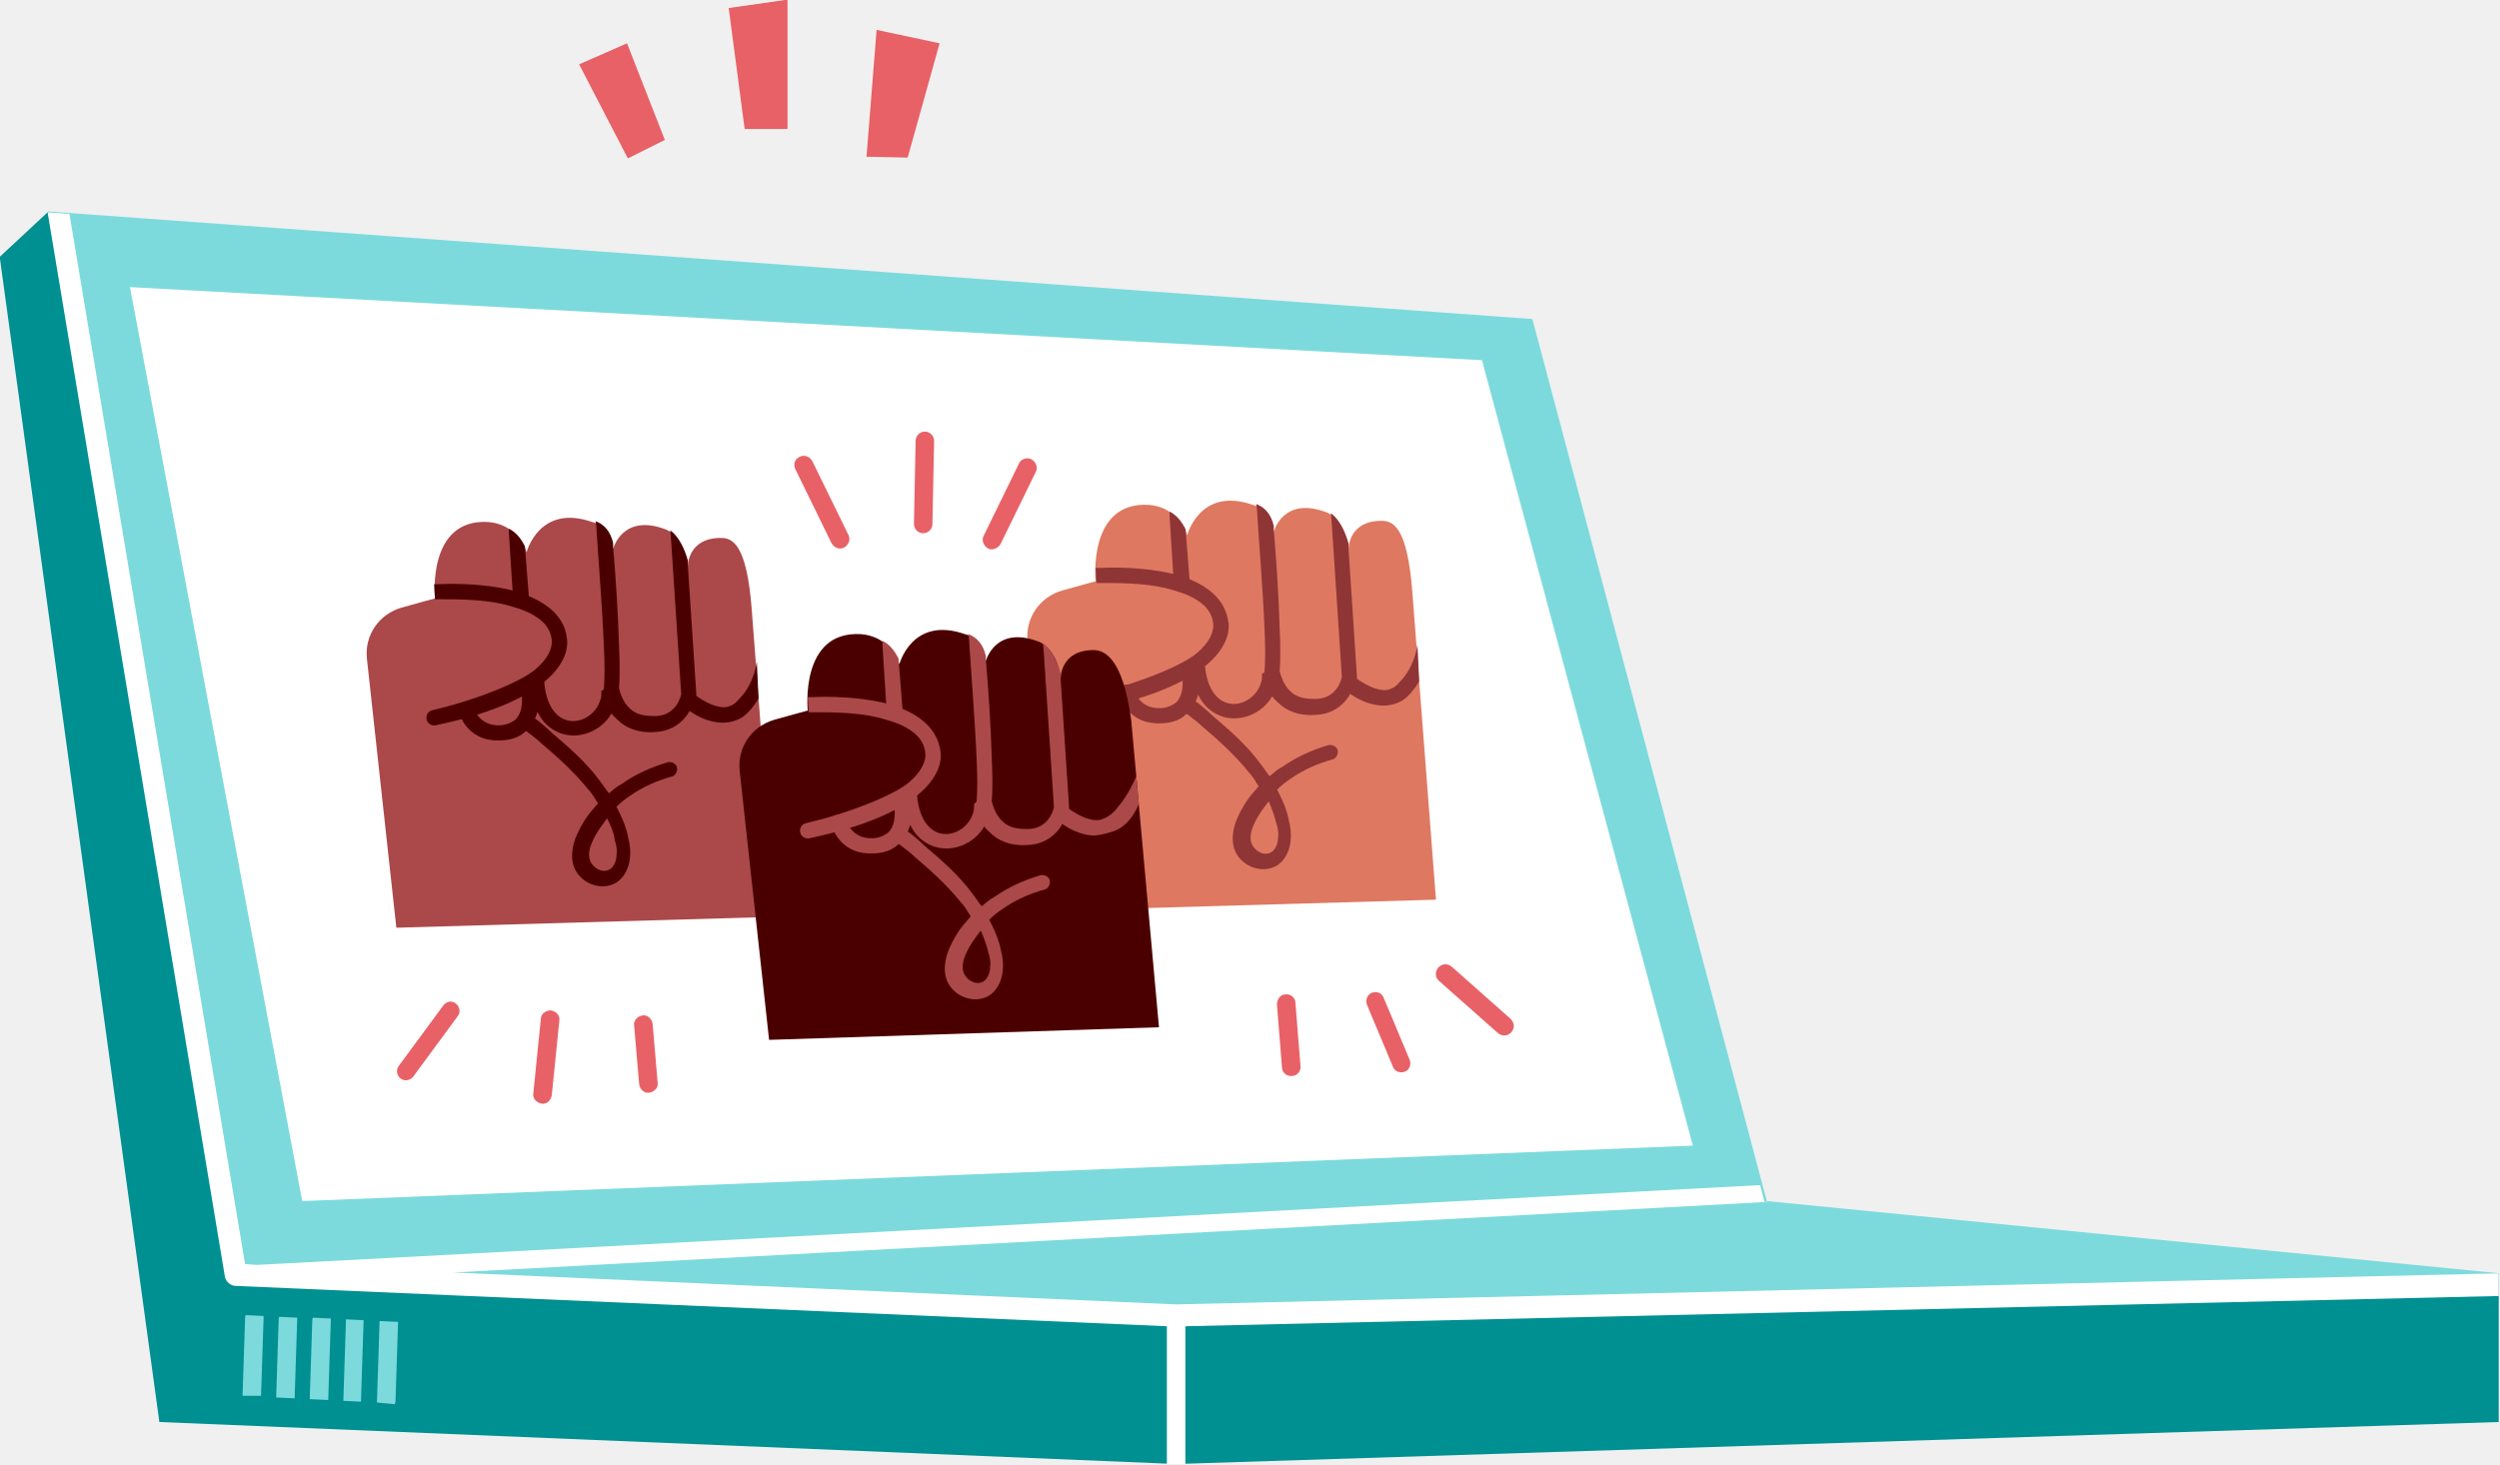
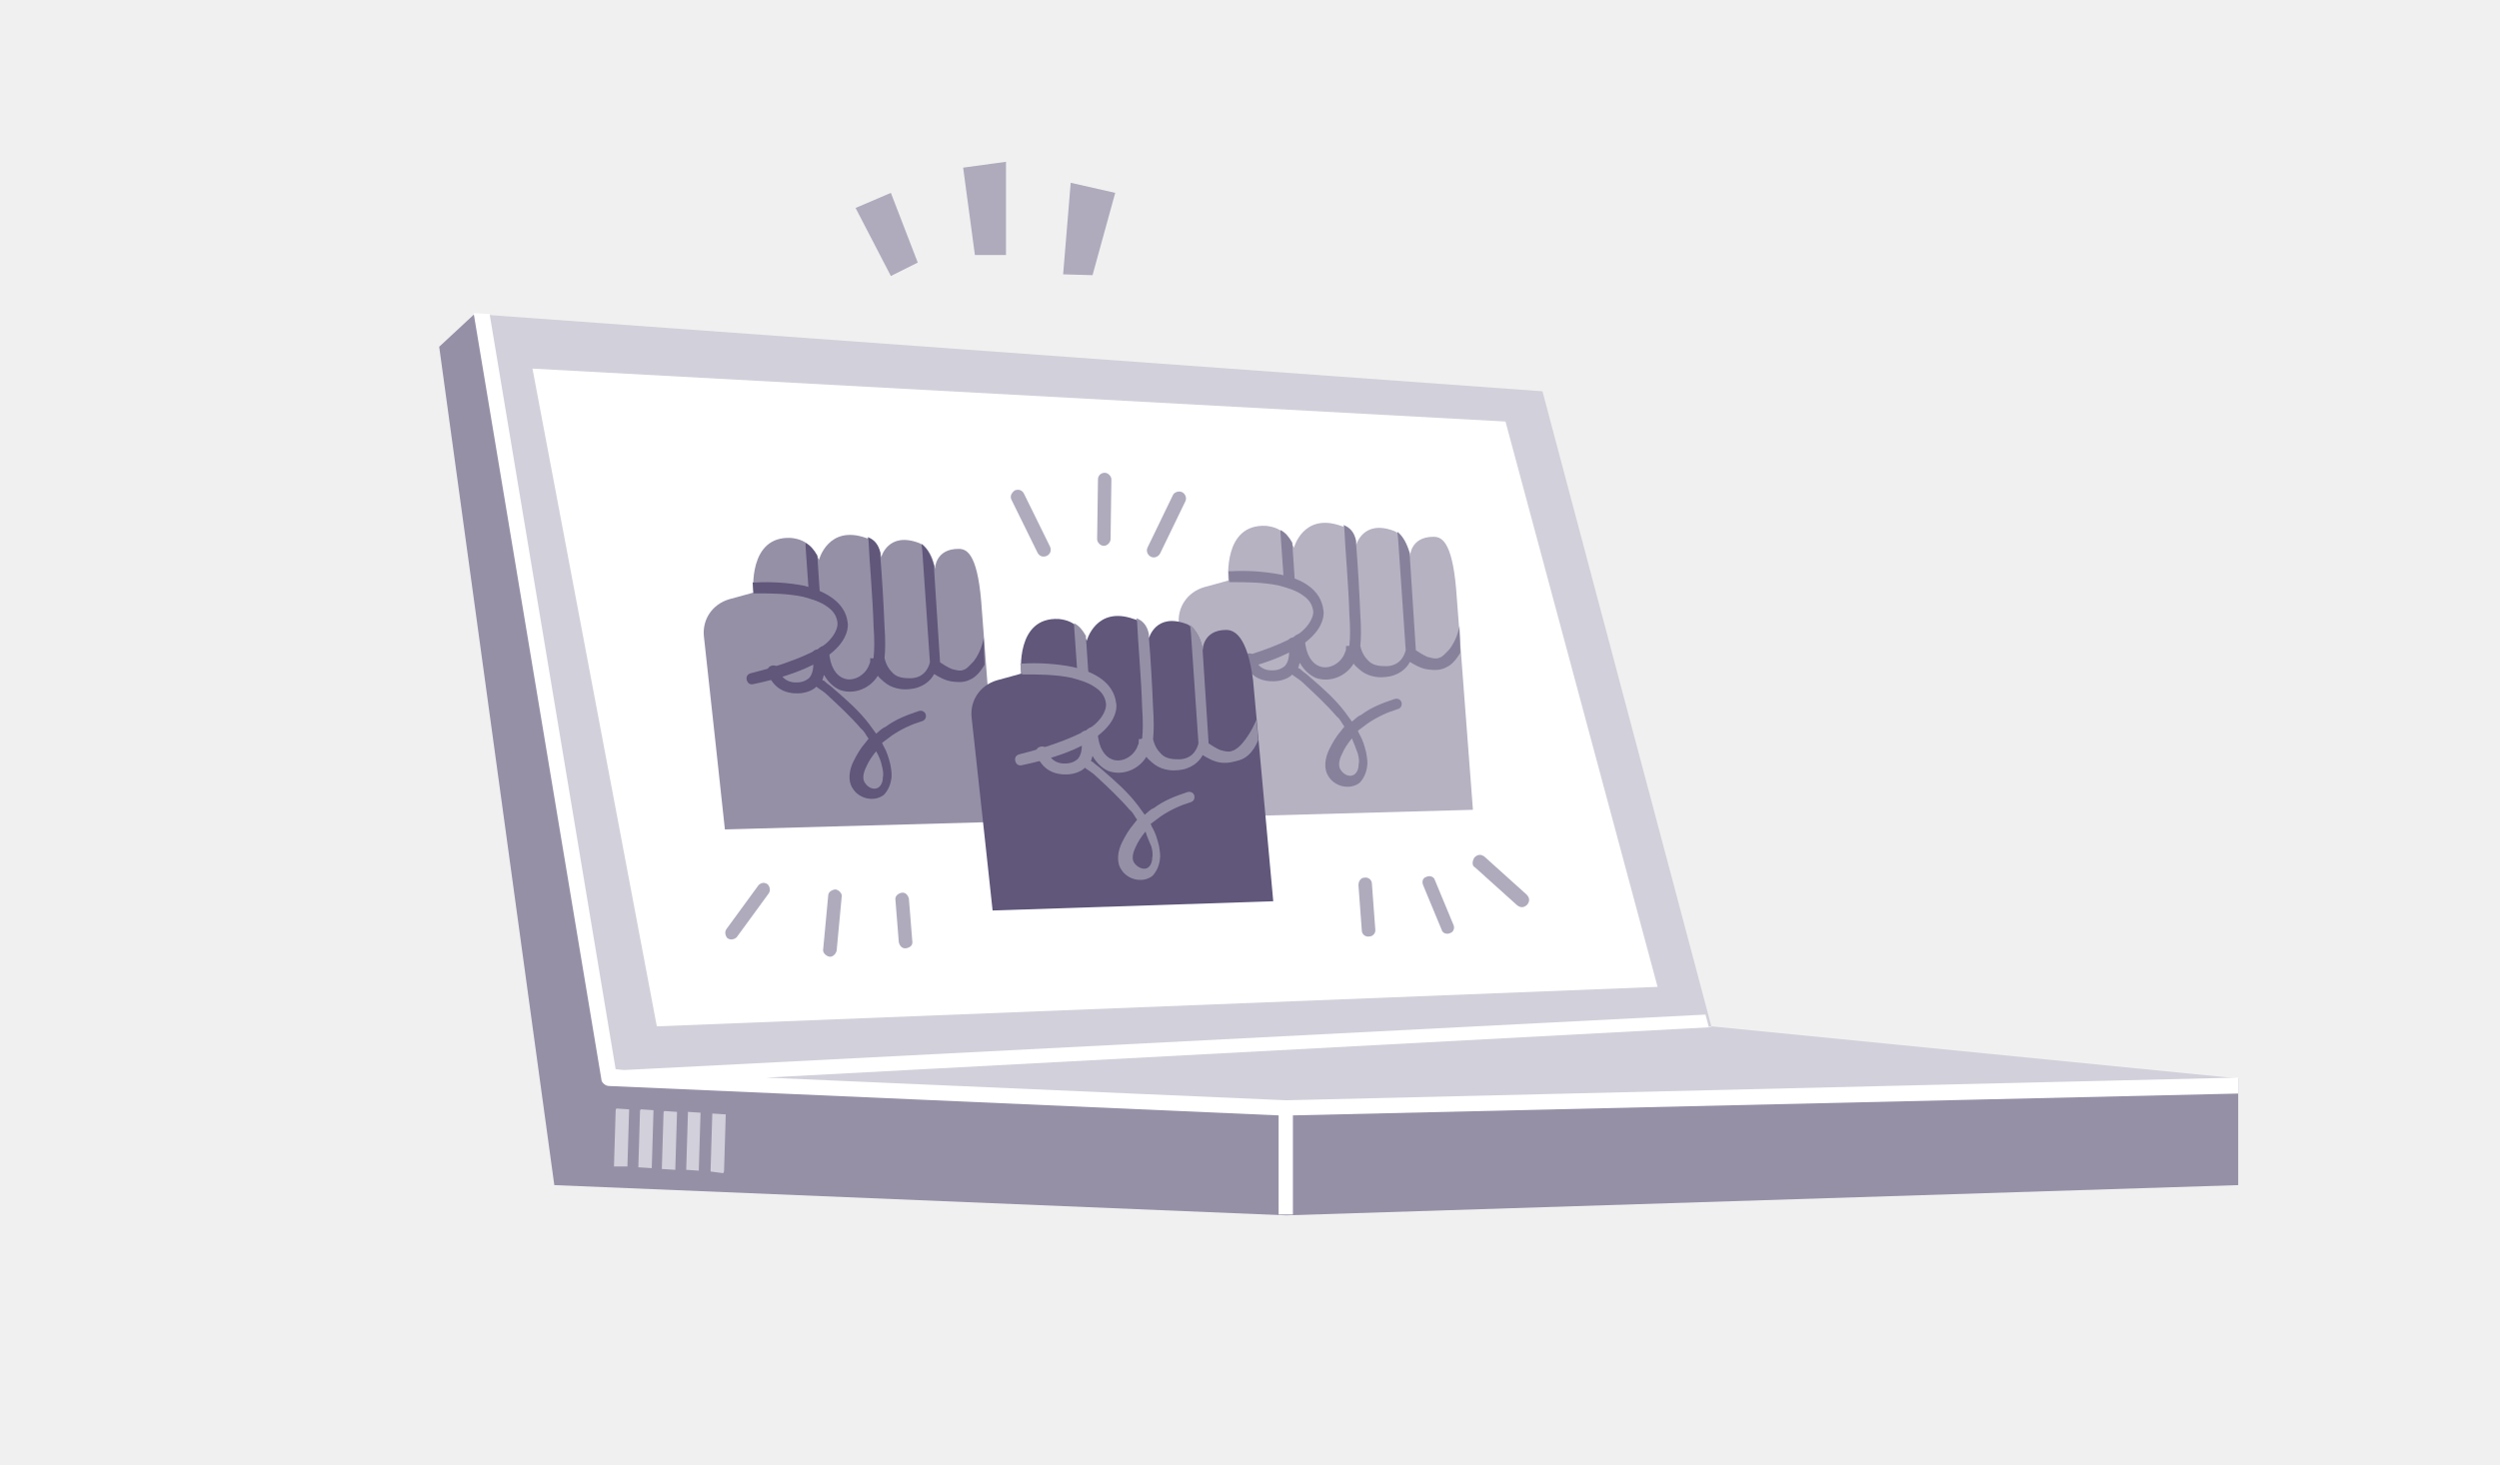
<svg xmlns="http://www.w3.org/2000/svg" version="1.1" id="Layer_1" x="0px" y="0px" viewBox="0 0 297.4 174.3" style="enable-background:new 0 0 297.4 174.3;" xml:space="preserve">
  <style type="text/css">
- 	.st0{fill-rule:evenodd;clip-rule:evenodd;fill:#009092;}
- 	.st1{fill-rule:evenodd;clip-rule:evenodd;fill:#7CDADC;}
+ 	.st0{fill-rule:evenodd;clip-rule:evenodd;fill:#9690A7;}
+ 	.st1{fill-rule:evenodd;clip-rule:evenodd;fill:#D2D0DA;}
	.st2{fill-rule:evenodd;clip-rule:evenodd;fill:#FFFFFF;}
- 	.st3{fill-rule:evenodd;clip-rule:evenodd;fill:#DE7861;}
- 	.st4{fill-rule:evenodd;clip-rule:evenodd;fill:#8F3536;}
- 	.st5{fill-rule:evenodd;clip-rule:evenodd;fill:#AB494A;}
- 	.st6{fill-rule:evenodd;clip-rule:evenodd;fill:#4B0000;}
- 	.st7{fill-rule:evenodd;clip-rule:evenodd;fill:#E86166;}
+ 	.st3{fill-rule:evenodd;clip-rule:evenodd;fill:#B6B2C2;}
+ 	.st4{fill-rule:evenodd;clip-rule:evenodd;fill:#88819B;}
+ 	.st5{fill-rule:evenodd;clip-rule:evenodd;fill:#60577A;}
+ 	.st6{fill-rule:evenodd;clip-rule:evenodd;fill:#AFABBD;}
</style>
  <g id="LAPTOP" transform="matrix(1,0,0,1,176.966,-102.722)">
-     <path class="st0" d="M-171.2,127.9l-5.8,5.4l19,138.7l121,5l157.4-5v-17.7L-37,258.1l-111.8-3.8L-171.2,127.9z" />
-     <path class="st1" d="M-171.2,127.9L5.4,140.7l27.9,105l87.2,8.6L-37,259.2l-111.8-4.9L-171.2,127.9z" />
-     <path class="st2" d="M33.4,245.8l-156.4,8.4l86,3.8l157.4-3.7v2.7l-156.3,3.6v16.4l-1.1,0l-1.1,0v-16.4l-110.8-4.8   c-0.6,0-1.2-0.5-1.3-1.1l-21.1-126.7l2.6,0.2l20.9,125l1.4,0.1l178.9-9.5c0.3,1,0.5,2.1,0.6,2.1C33.3,245.7,33.3,245.7,33.4,245.8z   " />
-     <path class="st2" d="M-161.5,136.9l20.5,108.8l165.5-6.6l-25.1-93.5L-161.5,136.9z" />
+     <path class="st0" d="M-120.5,140.1l-4.2,3.9l13.7,99.8l87.1,3.6l113.3-3.6v-12.7L-24,233.8l-80.4-2.7L-120.5,140.1z" />
+     <path class="st1" d="M-120.5,140.1l127.1,9.2l20.1,75.6l62.7,6.2L-24,234.6l-80.4-3.5L-120.5,140.1z" />
+     <path class="st2" d="M26.7,225l-112.5,6l61.9,2.7L89.4,231v1.9l-112.5,2.6v11.8H-24h-0.8v-11.8l-79.7-3.5c-0.4,0-0.9-0.4-0.9-0.8   l-15.2-91.2l1.9,0.1l15,89.9l1,0.1L26,223.5c0.2,0.7,0.4,1.5,0.4,1.5C26.6,224.9,26.6,224.9,26.7,225z" />
+     <path class="st2" d="M-113.6,146.6l14.8,78.3l119.1-4.7L2.2,152.9L-113.6,146.6z" />
    <g transform="matrix(1,6.93889e-18,-6.93889e-18,1,-11.9994,2.17959)">
-       <path class="st1" d="M-120.1,267.5c0-0.1,0-0.2,0-0.3l0.3-9.2c0-0.1,0-0.2,0-0.2l2.2,0.1c0,0.1,0,0.1,0,0.2l-0.3,9.2    c0,0.1,0,0.2-0.1,0.4L-120.1,267.5z M-124.1,267.3c0-0.1,0-0.2,0-0.2l0.3-9.2c0-0.1,0-0.2,0-0.3l2.1,0.1c0,0.1,0,0.2,0,0.2    l-0.3,9.2c0,0.1,0,0.2,0,0.3L-124.1,267.3z M-128.1,267.1c0,0,0-0.1,0-0.2l0.3-9.2c0-0.1,0-0.2,0.1-0.3l2.1,0.1c0,0.1,0,0.2,0,0.3    l-0.3,9.2c0,0.1,0,0.1,0,0.2L-128.1,267.1z M-132.1,266.9C-132.1,266.8-132.1,266.8-132.1,266.9l0.3-9.3c0-0.1,0-0.2,0.1-0.3    l2.1,0.1c0,0.1,0,0.2,0,0.3l-0.3,9.2c0,0,0,0.1,0,0.1L-132.1,266.9z M-136.1,266.7l0.3-9.2c0-0.1,0-0.3,0.1-0.4l2.1,0.1    c0,0.1,0,0.2,0,0.3l-0.3,9.2c0,0,0,0,0,0L-136.1,266.7z" />
+       <path class="st1" d="M-80.4,240c0-0.1,0-0.1,0-0.2l0.2-6.6c0-0.1,0-0.1,0-0.1l1.6,0.1c0,0.1,0,0.1,0,0.1l-0.2,6.6    c0,0.1,0,0.1-0.1,0.3L-80.4,240z M-83.3,239.8c0-0.1,0-0.1,0-0.1l0.2-6.6c0-0.1,0-0.1,0-0.2l1.5,0.1c0,0.1,0,0.1,0,0.1l-0.2,6.6    c0,0.1,0,0.1,0,0.2L-83.3,239.8z M-86.2,239.7v-0.1l0.2-6.6c0-0.1,0-0.1,0.1-0.2l1.5,0.1c0,0.1,0,0.1,0,0.2l-0.2,6.6    c0,0.1,0,0.1,0,0.1L-86.2,239.7z M-89,239.5L-89,239.5l0.2-6.7c0-0.1,0-0.1,0.1-0.2l1.5,0.1c0,0.1,0,0.1,0,0.2l-0.2,6.6v0.1    L-89,239.5z M-91.9,239.4l0.2-6.6c0-0.1,0-0.2,0.1-0.3l1.5,0.1c0,0.1,0,0.1,0,0.2l-0.2,6.6l0,0H-91.9z" />
    </g>
    <g>
      <g>
        <g transform="matrix(1,0,0,1,186.624,-82.4787)">
-           <path class="st3" d="M-237.8,293.6c0,0-2.4-22-3.5-32c-0.3-2.8,1.4-5.3,4.1-6.1c2.1-0.6,4-1.1,4-1.1s-1-9.5,6.3-9.1      c1.3,0.1,2.5,0.6,3.4,1.6c0.5,0.5,0.9,1.1,1.2,2c0,0,1.5-5.8,7.8-3.6c0,0,2.2,0.4,2.5,3.2c0,0,1.1-4.3,6.3-2.3      c0,0,2.1,0.7,2.6,4.3c0,0,0-3.3,3.9-3.3c1.3,0,3.1,0.5,3.7,8.6l2.8,36.5L-237.8,293.6z" />
+           <path class="st3" d="M-220.8,282.5c0,0-1.7-15.8-2.5-23c-0.2-2,1-3.8,3-4.4c1.5-0.4,2.9-0.8,2.9-0.8s-0.7-6.8,4.5-6.5      c0.9,0.1,1.8,0.4,2.4,1.2c0.4,0.4,0.6,0.8,0.9,1.4c0,0,1.1-4.2,5.6-2.6c0,0,1.6,0.3,1.8,2.3c0,0,0.8-3.1,4.5-1.7      c0,0,1.5,0.5,1.9,3.1c0,0,0-2.4,2.8-2.4c0.9,0,2.2,0.4,2.7,6.2l2,26.3L-220.8,282.5z" />
          <g>
-             <path class="st4" d="M-213.1,265.1c0.1-1.2,0.1-3,0-5c-0.2-4.8-0.7-10.9-0.9-14.2c0-0.3-0.1-0.7-0.1-0.7       c1.1,0.4,1.8,1.3,2.1,2.6c0,0,0,0.3,0,0.5c0.3,3.4,0.6,8,0.7,11.7c0.1,2,0.1,3.8,0,5.1c0.3,1.2,0.8,2,1.4,2.5       c0.9,0.8,2.1,0.8,3,0.8c2.3-0.1,2.9-2.1,3-2.6l-1.2-18.3l-0.1-1.2c1,0.7,1.7,2.2,2.1,3.6l0,0.7l1,15.2c0,0.1,0,0.1,0,0.2       c0.4,0.3,1.2,0.8,2,1.1c0.6,0.2,1.4,0.4,2,0.1c0.6-0.2,1-0.7,1.6-1.4c1.4-1.8,1.6-3.9,1.6-3.9l0.2,4.4c0,0-1,1.8-2.2,2.4       c-1,0.5-2,0.6-3,0.4c-1.2-0.2-2.3-0.8-3-1.3c-0.6,1.1-1.9,2.4-4.1,2.5c-1.3,0.1-2.9-0.1-4.2-1.2c-0.3-0.3-0.7-0.6-1-1       c-1.2,2.1-3.9,3.2-6.2,2.3c-1-0.4-2-1.2-2.6-2.5c-0.1,0.3-0.2,0.6-0.3,0.8c0.1,0.1,0.3,0.2,0.3,0.2c0.6,0.5,1.1,0.9,1.6,1.4       c2.1,1.8,4.2,3.6,5.8,5.8c0.4,0.5,0.7,1,1.1,1.5c0.5-0.4,0.9-0.8,1.5-1.1c1.7-1.2,3.5-2,5.5-2.6c0.5-0.1,1,0.2,1.1,0.6       c0.1,0.5-0.2,1-0.6,1.1c-1.8,0.5-3.4,1.2-5,2.3c-0.6,0.4-1.1,0.8-1.6,1.3c0.1,0.2,0.2,0.4,0.3,0.6c0.5,1,0.9,2,1.1,3.1       c0.2,0.8,0.3,1.6,0.2,2.4c-0.1,1-0.5,2-1.3,2.7c-1.6,1.3-4.1,0.6-5.1-1.1c-0.8-1.3-0.5-3.1,0.1-4.4c0.5-1.1,1.1-2.1,1.9-3       c0.2-0.2,0.4-0.5,0.6-0.7c-0.4-0.6-0.7-1.2-1.2-1.7c-1.6-2-3.6-3.8-5.6-5.5c-0.5-0.5-1.1-0.9-1.6-1.3c0,0-0.1-0.1-0.2-0.1       c-0.9,0.9-2.2,1.1-3,1.1c-4.2,0.2-5-3.5-5-3.5c-0.1-0.5,0.2-1,0.7-1.1c0.5-0.1,1,0.2,1.1,0.7c0,0,0.6,2.2,3.1,2.1       c0.5,0,1.3-0.2,1.9-0.7c0.6-0.6,1-1.8,0.6-3.8c-0.1-0.5,0.3-1,0.8-1c0.1,0,0.1,0,0.2,0c0.1-0.3,0.4-0.5,0.8-0.5       c0.5,0,0.9,0.3,1,0.8c0.2,2.6,1.2,4,2.4,4.5c1.7,0.7,3.8-0.5,4.3-2.4c0.1-0.2,0.1-0.6,0.1-1       C-213.1,265.3-213.1,265.2-213.1,265.1z M-212.6,280.6l-0.1,0.1c-0.6,0.8-1.2,1.6-1.6,2.5c-0.4,0.8-0.7,1.9-0.2,2.7       c0.5,0.8,1.6,1.3,2.4,0.6c0.4-0.4,0.6-1,0.6-1.5c0.1-0.6,0-1.2-0.2-1.8C-211.9,282.4-212.2,281.5-212.6,280.6z M-222.5,248.2       c-0.5-1-1.1-1.7-1.9-2.1l0,0.6l0.5,7.9c0,0.5,0.5,0.9,1,0.9c0.5,0,0.9-0.5,0.9-1L-222.5,248.2z" />
-             <path class="st4" d="M-217.4,259.3c0.1,0.5,1,6.8-15.6,10.3c-0.5,0.1-1-0.2-1.1-0.7c-0.1-0.5,0.2-1,0.7-1.1       c5.2-1.2,10.6-3.4,12.3-4.9c2.1-1.8,1.9-3.3,1.9-3.3l0-0.1c-0.1-1.2-0.8-2.1-1.7-2.7c-1.1-0.8-2.5-1.2-4-1.6       c-2.6-0.6-5.5-0.6-7.5-0.6c-0.2,0-0.7,0-0.7,0l-0.1-1.8c0,0,0.4,0,0.6,0c2.2-0.1,5.3,0,8.1,0.6       C-220.9,254.2-217.8,256-217.4,259.3z" />
+             <path class="st4" d="M-203,262c0.1-0.9,0.1-2.2,0-3.6c-0.1-3.5-0.5-7.8-0.6-10.2c0-0.2-0.1-0.5-0.1-0.5       c0.8,0.3,1.3,0.9,1.5,1.9c0,0,0,0.2,0,0.4c0.2,2.4,0.4,5.8,0.5,8.4c0.1,1.4,0.1,2.7,0,3.7c0.2,0.9,0.6,1.4,1,1.8       c0.6,0.6,1.5,0.6,2.2,0.6c1.7-0.1,2.1-1.5,2.2-1.9l-0.9-13.2l-0.1-0.9c0.7,0.5,1.2,1.6,1.5,2.6v0.5l0.7,10.9c0,0.1,0,0.1,0,0.1       c0.3,0.2,0.9,0.6,1.4,0.8c0.4,0.1,1,0.3,1.4,0.1c0.4-0.1,0.7-0.5,1.2-1c1-1.3,1.2-2.8,1.2-2.8l0.1,3.2c0,0-0.7,1.3-1.6,1.7       c-0.7,0.4-1.4,0.4-2.2,0.3c-0.9-0.1-1.7-0.6-2.2-0.9c-0.4,0.8-1.4,1.7-3,1.8c-0.9,0.1-2.1-0.1-3-0.9c-0.2-0.2-0.5-0.4-0.7-0.7       c-0.9,1.5-2.8,2.3-4.5,1.7c-0.7-0.3-1.4-0.9-1.9-1.8c-0.1,0.2-0.1,0.4-0.2,0.6c0.1,0.1,0.2,0.1,0.2,0.1c0.4,0.4,0.8,0.6,1.2,1       c1.5,1.3,3,2.6,4.2,4.2c0.3,0.4,0.5,0.7,0.8,1.1c0.4-0.3,0.6-0.6,1.1-0.8c1.2-0.9,2.5-1.4,4-1.9c0.4-0.1,0.7,0.1,0.8,0.4       c0.1,0.4-0.1,0.7-0.4,0.8c-1.3,0.4-2.4,0.9-3.6,1.7c-0.4,0.3-0.8,0.6-1.2,0.9c0.1,0.1,0.1,0.3,0.2,0.4c0.4,0.7,0.6,1.4,0.8,2.2       c0.1,0.6,0.2,1.2,0.1,1.7c-0.1,0.7-0.4,1.4-0.9,1.9c-1.2,0.9-3,0.4-3.7-0.8c-0.6-0.9-0.4-2.2,0.1-3.2c0.4-0.8,0.8-1.5,1.4-2.2       c0.1-0.1,0.3-0.4,0.4-0.5c-0.3-0.4-0.5-0.9-0.9-1.2c-1.2-1.4-2.6-2.7-4-4c-0.4-0.4-0.8-0.6-1.2-0.9l-0.1-0.1       c-0.6,0.6-1.6,0.8-2.2,0.8c-3,0.1-3.6-2.5-3.6-2.5c-0.1-0.4,0.1-0.7,0.5-0.8c0.4-0.1,0.7,0.1,0.8,0.5c0,0,0.4,1.6,2.2,1.5       c0.4,0,0.9-0.1,1.4-0.5c0.4-0.4,0.7-1.3,0.4-2.7c-0.1-0.4,0.2-0.7,0.6-0.7c0.1,0,0.1,0,0.1,0c0.1-0.2,0.3-0.4,0.6-0.4       c0.4,0,0.6,0.2,0.7,0.6c0.1,1.9,0.9,2.9,1.7,3.2c1.2,0.5,2.7-0.4,3.1-1.7c0.1-0.1,0.1-0.4,0.1-0.7       C-203,262.1-203,262.1-203,262z M-202.7,273.1L-202.7,273.1c-0.5,0.6-0.9,1.2-1.2,1.9c-0.3,0.6-0.5,1.4-0.1,1.9       c0.4,0.6,1.2,0.9,1.7,0.4c0.3-0.3,0.4-0.7,0.4-1.1c0.1-0.4,0-0.9-0.1-1.3C-202.2,274.4-202.4,273.8-202.7,273.1z M-209.8,249.8       c-0.4-0.7-0.8-1.2-1.4-1.5v0.4l0.4,5.7c0,0.4,0.4,0.6,0.7,0.6c0.4,0,0.6-0.4,0.6-0.7L-209.8,249.8z" />
+             <path class="st4" d="M-206.1,257.8c0.1,0.4,0.7,4.9-11.2,7.4c-0.4,0.1-0.7-0.1-0.8-0.5s0.1-0.7,0.5-0.8       c3.7-0.9,7.6-2.4,8.9-3.5c1.5-1.3,1.4-2.4,1.4-2.4l0,0c-0.1-0.9-0.6-1.5-1.2-1.9c-0.8-0.6-1.8-0.9-2.9-1.2       c-1.9-0.4-4-0.4-5.4-0.4c-0.1,0-0.5,0-0.5,0l-0.1-1.3c0,0,0.3,0,0.4,0c1.6-0.1,3.8,0,5.8,0.4       C-208.6,254.1-206.4,255.4-206.1,257.8z" />
          </g>
        </g>
        <g transform="matrix(1,0,0,1,-243.199,-71.5408)">
-           <path class="st5" d="M113.4,284.7c0,0-2.4-22-3.5-32c-0.3-2.8,1.4-5.3,4.1-6.1c2.1-0.6,4-1.1,4-1.1s-1-9.5,6.3-9.1      c1.3,0.1,2.5,0.6,3.4,1.6c0.5,0.5,0.9,1.1,1.2,2c0,0,1.5-5.8,7.8-3.6c0,0,2.2,0.4,2.5,3.2c0,0,1.1-4.3,6.3-2.3      c0,0,2.1,0.7,2.6,4.3c0,0,0-3.3,3.9-3.3c1.3,0,3.1,0.5,3.7,8.6l2.8,36.5L113.4,284.7z" />
+           <path class="st0" d="M152.5,273c0,0-1.7-15.8-2.5-23c-0.2-2,1-3.8,3-4.4c1.5-0.4,2.9-0.8,2.9-0.8s-0.7-6.8,4.5-6.5      c0.9,0.1,1.8,0.4,2.4,1.2c0.4,0.4,0.6,0.8,0.9,1.4c0,0,1.1-4.2,5.6-2.6c0,0,1.6,0.3,1.8,2.3c0,0,0.8-3.1,4.5-1.7      c0,0,1.5,0.5,1.9,3.1c0,0,0-2.4,2.8-2.4c0.9,0,2.2,0.4,2.7,6.2l2,26.3L152.5,273z" />
          <g>
-             <path class="st6" d="M138.1,256.2c0.1-1.2,0.1-3,0-5c-0.2-4.8-0.7-10.9-0.9-14.2c0-0.3-0.1-0.7-0.1-0.7       c1.1,0.4,1.8,1.3,2.1,2.6c0,0,0,0.3,0,0.5c0.3,3.4,0.6,8,0.7,11.7c0.1,2,0.1,3.8,0,5.1c0.3,1.2,0.8,2,1.4,2.5       c0.9,0.8,2.1,0.8,3,0.8c2.3-0.1,2.9-2.1,3-2.6l-1.2-18.3l-0.1-1.2c1,0.7,1.7,2.2,2.1,3.6l0,0.7l1,15.2c0,0.1,0,0.1,0,0.2       c0.4,0.3,1.2,0.8,2,1.1c0.6,0.2,1.4,0.4,2,0.1c0.6-0.2,1-0.7,1.6-1.4c1.4-1.8,1.6-3.9,1.6-3.9l0.2,4.4c0,0-1,1.8-2.2,2.4       c-1,0.5-2,0.6-3,0.4c-1.2-0.2-2.3-0.8-3-1.3c-0.6,1.1-1.9,2.4-4.1,2.5c-1.3,0.1-2.9-0.1-4.2-1.2c-0.3-0.3-0.7-0.6-1-1       c-1.2,2.1-3.9,3.2-6.2,2.3c-1-0.4-2-1.2-2.6-2.5c-0.1,0.3-0.2,0.6-0.3,0.8c0.1,0.1,0.3,0.2,0.3,0.2c0.6,0.5,1.1,0.9,1.6,1.4       c2.1,1.8,4.2,3.6,5.8,5.8c0.4,0.5,0.7,1,1.1,1.5c0.5-0.4,0.9-0.8,1.5-1.1c1.7-1.2,3.5-2,5.5-2.6c0.5-0.1,1,0.2,1.1,0.6       c0.1,0.5-0.2,1-0.6,1.1c-1.8,0.5-3.4,1.2-5,2.3c-0.6,0.4-1.1,0.8-1.6,1.3c0.1,0.2,0.2,0.4,0.3,0.6c0.5,1,0.9,2,1.1,3.1       c0.2,0.8,0.3,1.6,0.2,2.4c-0.1,1-0.5,2-1.3,2.7c-1.6,1.3-4.1,0.6-5.1-1.1c-0.8-1.3-0.5-3.1,0.1-4.4c0.5-1.1,1.1-2.1,1.9-3       c0.2-0.2,0.4-0.5,0.6-0.7c-0.4-0.6-0.7-1.2-1.2-1.7c-1.6-2-3.6-3.8-5.6-5.5c-0.5-0.5-1.1-0.9-1.6-1.3c0,0-0.1-0.1-0.2-0.1       c-0.9,0.9-2.2,1.1-3,1.1c-4.2,0.2-5-3.5-5-3.5c-0.1-0.5,0.2-1,0.7-1.1c0.5-0.1,1,0.2,1.1,0.7c0,0,0.6,2.2,3.1,2.1       c0.5,0,1.3-0.2,1.9-0.7c0.6-0.6,1-1.8,0.6-3.8c-0.1-0.5,0.3-1,0.8-1c0.1,0,0.1,0,0.2,0c0.1-0.3,0.4-0.5,0.8-0.5       c0.5,0,0.9,0.3,1,0.8c0.2,2.6,1.2,4,2.4,4.5c1.7,0.7,3.8-0.5,4.3-2.4c0.1-0.2,0.1-0.6,0.1-1       C138.1,256.4,138.1,256.3,138.1,256.2z M138.5,271.7l-0.1,0.1c-0.6,0.8-1.2,1.6-1.6,2.5c-0.4,0.8-0.7,1.9-0.2,2.7       c0.5,0.8,1.6,1.3,2.4,0.6c0.4-0.4,0.6-1,0.6-1.5c0.1-0.6,0-1.2-0.2-1.8C139.3,273.4,138.9,272.5,138.5,271.7z M128.7,239.3       c-0.5-1-1.1-1.7-1.9-2.1l0,0.6l0.5,7.9c0,0.5,0.5,0.9,1,0.9c0.5,0,0.9-0.5,0.9-1L128.7,239.3z" />
-             <path class="st6" d="M133.7,250.3c0.1,0.5,1,6.8-15.6,10.3c-0.5,0.1-1-0.2-1.1-0.7c-0.1-0.5,0.2-1,0.7-1.1       c5.2-1.2,10.6-3.4,12.3-4.9c2.1-1.8,1.9-3.3,1.9-3.3l0-0.1c-0.1-1.2-0.8-2.1-1.7-2.7c-1.1-0.8-2.5-1.2-4-1.6       c-2.6-0.6-5.5-0.6-7.5-0.6c-0.2,0-0.7,0-0.7,0l-0.1-1.8c0,0,0.4,0,0.6,0c2.2-0.1,5.3,0,8.1,0.6       C130.3,245.3,133.4,247.1,133.7,250.3z" />
+             <path class="st5" d="M170.2,252.5c0.1-0.9,0.1-2.2,0-3.6c-0.1-3.5-0.5-7.8-0.6-10.2c0-0.2-0.1-0.5-0.1-0.5       c0.8,0.3,1.3,0.9,1.5,1.9c0,0,0,0.2,0,0.4c0.2,2.4,0.4,5.8,0.5,8.4c0.1,1.4,0.1,2.7,0,3.7c0.2,0.9,0.6,1.4,1,1.8       c0.6,0.6,1.5,0.6,2.2,0.6c1.7-0.1,2.1-1.5,2.2-1.9l-0.9-13.2l-0.1-0.9c0.7,0.5,1.2,1.6,1.5,2.6v0.5l0.7,10.9c0,0.1,0,0.1,0,0.1       c0.3,0.2,0.9,0.6,1.4,0.8c0.4,0.1,1,0.3,1.4,0.1c0.4-0.1,0.7-0.5,1.2-1c1-1.3,1.2-2.8,1.2-2.8l0.1,3.2c0,0-0.7,1.3-1.6,1.7       c-0.7,0.4-1.4,0.4-2.2,0.3c-0.9-0.1-1.7-0.6-2.2-0.9c-0.4,0.8-1.4,1.7-3,1.8c-0.9,0.1-2.1-0.1-3-0.9c-0.2-0.2-0.5-0.4-0.7-0.7       c-0.9,1.5-2.8,2.3-4.5,1.7c-0.7-0.3-1.4-0.9-1.9-1.8c-0.1,0.2-0.1,0.4-0.2,0.6c0.1,0.1,0.2,0.1,0.2,0.1c0.4,0.4,0.8,0.6,1.2,1       c1.5,1.3,3,2.6,4.2,4.2c0.3,0.4,0.5,0.7,0.8,1.1c0.4-0.3,0.6-0.6,1.1-0.8c1.2-0.9,2.5-1.4,4-1.9c0.4-0.1,0.7,0.1,0.8,0.4       c0.1,0.4-0.1,0.7-0.4,0.8c-1.3,0.4-2.4,0.9-3.6,1.7c-0.4,0.3-0.8,0.6-1.2,0.9c0.1,0.1,0.1,0.3,0.2,0.4c0.4,0.7,0.6,1.4,0.8,2.2       c0.1,0.6,0.2,1.2,0.1,1.7c-0.1,0.7-0.4,1.4-0.9,1.9c-1.2,0.9-3,0.4-3.7-0.8c-0.6-0.9-0.4-2.2,0.1-3.2c0.4-0.8,0.8-1.5,1.4-2.2       c0.1-0.1,0.3-0.4,0.4-0.5c-0.3-0.4-0.5-0.9-0.9-1.2c-1.2-1.4-2.6-2.7-4-4c-0.4-0.4-0.8-0.6-1.2-0.9l-0.1-0.1       c-0.6,0.6-1.6,0.8-2.2,0.8c-3,0.1-3.6-2.5-3.6-2.5c-0.1-0.4,0.1-0.7,0.5-0.8s0.7,0.1,0.8,0.5c0,0,0.4,1.6,2.2,1.5       c0.4,0,0.9-0.1,1.4-0.5c0.4-0.4,0.7-1.3,0.4-2.7c-0.1-0.4,0.2-0.7,0.6-0.7c0.1,0,0.1,0,0.1,0c0.1-0.2,0.3-0.4,0.6-0.4       c0.4,0,0.6,0.2,0.7,0.6c0.1,1.9,0.9,2.9,1.7,3.2c1.2,0.5,2.7-0.4,3.1-1.7c0.1-0.1,0.1-0.4,0.1-0.7       C170.2,252.7,170.2,252.6,170.2,252.5z M170.5,263.7L170.5,263.7c-0.5,0.6-0.9,1.2-1.2,1.9c-0.3,0.6-0.5,1.4-0.1,1.9       c0.4,0.6,1.2,0.9,1.7,0.4c0.3-0.3,0.4-0.7,0.4-1.1c0.1-0.4,0-0.9-0.1-1.3C171.1,264.9,170.8,264.2,170.5,263.7z M163.5,240.4       c-0.4-0.7-0.8-1.2-1.4-1.5v0.4l0.4,5.7c0,0.4,0.4,0.6,0.7,0.6c0.4,0,0.6-0.4,0.6-0.7L163.5,240.4z" />
+             <path class="st5" d="M167.1,248.3c0.1,0.4,0.7,4.9-11.2,7.4c-0.4,0.1-0.7-0.1-0.8-0.5s0.1-0.7,0.5-0.8c3.7-0.9,7.6-2.4,8.9-3.5       c1.5-1.3,1.4-2.4,1.4-2.4v-0.1c-0.1-0.9-0.6-1.5-1.2-1.9c-0.8-0.6-1.8-0.9-2.9-1.2c-1.9-0.4-4-0.4-5.4-0.4c-0.1,0-0.5,0-0.5,0       l-0.1-1.3c0,0,0.3,0,0.4,0c1.6-0.1,3.8,0,5.8,0.4C164.6,244.7,166.8,246,167.1,248.3z" />
          </g>
        </g>
        <g transform="matrix(1,0,0,1,-0.539057,1.70894)">
-           <path class="st6" d="M-84.9,224.8c0,0-2.4-22-3.5-32c-0.3-2.8,1.4-5.3,4.1-6.1c2.1-0.6,4-1.1,4-1.1s-1-9.5,6.3-9.1      c1.3,0.1,2.5,0.6,3.4,1.6c0.5,0.5,0.9,1.1,1.2,2c0,0,1.5-5.8,7.8-3.6c0,0,2.2,0.4,2.5,3.2c0,0,1.1-4.3,6.3-2.3      c0,0,2.1,0.7,2.6,4.3c0,0,0-3.3,3.9-3.3c1.3,0,3.5,0.9,4.5,8.4l3.3,36.5L-84.9,224.8z" />
+           <path class="st5" d="M-58.3,209.4c0,0-1.7-15.8-2.5-23c-0.2-2,1-3.8,3-4.4c1.5-0.4,2.9-0.8,2.9-0.8s-0.7-6.8,4.5-6.5      c0.9,0.1,1.8,0.4,2.4,1.2c0.4,0.4,0.6,0.8,0.9,1.4c0,0,1.1-4.2,5.6-2.6c0,0,1.6,0.3,1.8,2.3c0,0,0.8-3.1,4.5-1.7      c0,0,1.5,0.5,1.9,3.1c0,0,0-2.4,2.8-2.4c0.9,0,2.5,0.6,3.2,6l2.4,26.3L-58.3,209.4z" />
          <g>
-             <path class="st5" d="M-60.2,196.4c0.1-1.2,0.1-3,0-5c-0.2-4.8-0.7-10.9-0.9-14.2c0-0.3-0.1-0.7-0.1-0.7       c1.1,0.4,1.8,1.3,2.1,2.6c0,0,0,0.3,0,0.5c0.3,3.4,0.6,8,0.7,11.7c0.1,2,0.1,3.8,0,5.1c0.3,1.2,0.8,2,1.4,2.5       c0.9,0.8,2.1,0.8,3,0.8c2.3-0.1,2.9-2.1,3-2.6l-1.2-18.3l-0.1-1.2c1,0.7,1.7,2.2,2.1,3.6l0,0.7l1,15.2c0,0.1,0,0.1,0,0.2       c0.4,0.3,1.2,0.8,2,1.1c0.6,0.2,1.4,0.4,2,0.1c0.6-0.2,1.3-0.7,1.8-1.4c1.4-1.6,2.2-3.7,2.2-3.7l0.3,3.3c0,0-0.9,2.6-3.1,3.3       c-1,0.3-2,0.6-3,0.4c-1.2-0.2-2.3-0.8-3-1.3c-0.6,1.1-1.9,2.4-4.1,2.5c-1.3,0.1-2.9-0.1-4.2-1.2c-0.3-0.3-0.7-0.6-1-1       c-1.2,2.1-3.9,3.2-6.2,2.3c-1-0.4-2-1.2-2.6-2.5c-0.1,0.3-0.2,0.6-0.3,0.8c0.1,0.1,0.3,0.2,0.3,0.2c0.6,0.5,1.1,0.9,1.6,1.4       c2.1,1.8,4.2,3.6,5.8,5.8c0.4,0.5,0.7,1,1.1,1.5c0.5-0.4,0.9-0.8,1.5-1.1c1.7-1.2,3.5-2,5.5-2.6c0.5-0.1,1,0.2,1.1,0.6       c0.1,0.5-0.2,1-0.6,1.1c-1.8,0.5-3.4,1.2-5,2.3c-0.6,0.4-1.1,0.8-1.6,1.3c0.1,0.2,0.2,0.4,0.3,0.6c0.5,1,0.9,2,1.1,3.1       c0.2,0.8,0.3,1.6,0.2,2.4c-0.1,1-0.5,2-1.3,2.7c-1.6,1.3-4.1,0.6-5.1-1.1c-0.8-1.3-0.5-3.1,0.1-4.4c0.5-1.1,1.1-2.1,1.9-3       c0.2-0.2,0.4-0.5,0.6-0.7c-0.4-0.6-0.7-1.2-1.2-1.7c-1.6-2-3.6-3.8-5.6-5.5c-0.5-0.5-1.1-0.9-1.6-1.3c0,0-0.1-0.1-0.2-0.1       c-0.9,0.9-2.2,1.1-3,1.1c-4.2,0.2-5-3.5-5-3.5c-0.1-0.5,0.2-1,0.7-1.1c0.5-0.1,1,0.2,1.1,0.7c0,0,0.6,2.2,3.1,2.1       c0.5,0,1.3-0.2,1.9-0.7c0.6-0.6,1-1.8,0.6-3.8c-0.1-0.5,0.3-1,0.8-1c0.1,0,0.1,0,0.2,0c0.1-0.3,0.4-0.5,0.8-0.5       c0.5,0,0.9,0.3,1,0.8c0.2,2.6,1.2,4,2.4,4.5c1.7,0.7,3.8-0.5,4.3-2.4c0.1-0.2,0.1-0.6,0.1-1C-60.2,196.5-60.2,196.4-60.2,196.4       z M-59.7,211.8l-0.1,0.1c-0.6,0.8-1.2,1.6-1.6,2.5c-0.4,0.8-0.7,1.9-0.2,2.7c0.5,0.8,1.6,1.3,2.4,0.6c0.4-0.4,0.6-1,0.6-1.5       c0.1-0.6,0-1.2-0.2-1.8C-59,213.6-59.3,212.7-59.7,211.8z M-69.5,179.4c-0.5-1-1.1-1.7-1.9-2.1l0,0.6l0.5,7.9       c0,0.5,0.5,0.9,1,0.9c0.5,0,0.9-0.5,0.9-1L-69.5,179.4z" />
-             <path class="st5" d="M-64.5,190.5c0.1,0.5,1,6.8-15.6,10.3c-0.5,0.1-1-0.2-1.1-0.7c-0.1-0.5,0.2-1,0.7-1.1       c5.2-1.2,10.6-3.4,12.3-4.9c2.1-1.8,1.9-3.3,1.9-3.3l0-0.1c-0.1-1.2-0.8-2.1-1.7-2.7c-1.1-0.8-2.5-1.2-4-1.6       c-2.6-0.6-5.5-0.6-7.5-0.6c-0.2,0-0.7,0-0.7,0l-0.1-1.8c0,0,0.4,0,0.6,0c2.2-0.1,5.3,0,8.1,0.6       C-68,185.4-64.9,187.2-64.5,190.5z" />
+             <path class="st0" d="M-40.5,188.9c0.1-0.9,0.1-2.2,0-3.6c-0.1-3.5-0.5-7.8-0.6-10.2c0-0.2-0.1-0.5-0.1-0.5       c0.8,0.3,1.3,0.9,1.5,1.9c0,0,0,0.2,0,0.4c0.2,2.4,0.4,5.8,0.5,8.4c0.1,1.4,0.1,2.7,0,3.7c0.2,0.9,0.6,1.4,1,1.8       c0.6,0.6,1.5,0.6,2.2,0.6c1.7-0.1,2.1-1.5,2.2-1.9l-0.9-13.2l-0.1-0.9c0.7,0.5,1.2,1.6,1.5,2.6v0.5l0.7,10.9c0,0.1,0,0.1,0,0.1       c0.3,0.2,0.9,0.6,1.4,0.8c0.4,0.1,1,0.3,1.4,0.1c0.4-0.1,0.9-0.5,1.3-1c1-1.2,1.6-2.7,1.6-2.7l0.2,2.4c0,0-0.6,1.9-2.2,2.4       c-0.7,0.2-1.4,0.4-2.2,0.3c-0.9-0.1-1.7-0.6-2.2-0.9c-0.4,0.8-1.4,1.7-3,1.8c-0.9,0.1-2.1-0.1-3-0.9c-0.2-0.2-0.5-0.4-0.7-0.7       c-0.9,1.5-2.8,2.3-4.5,1.7c-0.7-0.3-1.4-0.9-1.9-1.8c-0.1,0.2-0.1,0.4-0.2,0.6c0.1,0.1,0.2,0.1,0.2,0.1c0.4,0.4,0.8,0.6,1.2,1       c1.5,1.3,3,2.6,4.2,4.2c0.3,0.4,0.5,0.7,0.8,1.1c0.4-0.3,0.6-0.6,1.1-0.8c1.2-0.9,2.5-1.4,4-1.9c0.4-0.1,0.7,0.1,0.8,0.4       c0.1,0.4-0.1,0.7-0.4,0.8c-1.3,0.4-2.4,0.9-3.6,1.7c-0.4,0.3-0.8,0.6-1.2,0.9c0.1,0.1,0.1,0.3,0.2,0.4c0.4,0.7,0.6,1.4,0.8,2.2       c0.1,0.6,0.2,1.2,0.1,1.7c-0.1,0.7-0.4,1.4-0.9,1.9c-1.2,0.9-3,0.4-3.7-0.8c-0.6-0.9-0.4-2.2,0.1-3.2c0.4-0.8,0.8-1.5,1.4-2.2       c0.1-0.1,0.3-0.4,0.4-0.5c-0.3-0.4-0.5-0.9-0.9-1.2c-1.2-1.4-2.6-2.7-4-4c-0.4-0.4-0.8-0.6-1.2-0.9l-0.1-0.1       c-0.6,0.6-1.6,0.8-2.2,0.8c-3,0.1-3.6-2.5-3.6-2.5c-0.1-0.4,0.1-0.7,0.5-0.8s0.7,0.1,0.8,0.5c0,0,0.4,1.6,2.2,1.5       c0.4,0,0.9-0.1,1.4-0.5c0.4-0.4,0.7-1.3,0.4-2.7c-0.1-0.4,0.2-0.7,0.6-0.7c0.1,0,0.1,0,0.1,0c0.1-0.2,0.3-0.4,0.6-0.4       c0.4,0,0.6,0.2,0.7,0.6c0.1,1.9,0.9,2.9,1.7,3.2c1.2,0.5,2.7-0.4,3.1-1.7c0.1-0.1,0.1-0.4,0.1-0.7       C-40.5,189-40.5,188.9-40.5,188.9z M-40.1,200L-40.1,200c-0.5,0.6-0.9,1.2-1.2,1.9c-0.3,0.6-0.5,1.4-0.1,1.9s1.2,0.9,1.7,0.4       c0.3-0.3,0.4-0.7,0.4-1.1c0.1-0.4,0-0.9-0.1-1.3C-39.6,201.3-39.9,200.7-40.1,200z M-47.2,176.7c-0.4-0.7-0.8-1.2-1.4-1.5v0.4       l0.4,5.7c0,0.4,0.4,0.6,0.7,0.6s0.6-0.4,0.6-0.7L-47.2,176.7z" />
+             <path class="st0" d="M-43.6,184.7c0.1,0.4,0.7,4.9-11.2,7.4c-0.4,0.1-0.7-0.1-0.8-0.5s0.1-0.7,0.5-0.8c3.7-0.9,7.6-2.4,8.9-3.5       c1.5-1.3,1.4-2.4,1.4-2.4v-0.1c-0.1-0.9-0.6-1.5-1.2-1.9c-0.8-0.6-1.8-0.9-2.9-1.2c-1.9-0.4-4-0.4-5.4-0.4c-0.1,0-0.5,0-0.5,0       L-55,180c0,0,0.3,0,0.4,0c1.6-0.1,3.8,0,5.8,0.4C-46.1,181-43.9,182.3-43.6,184.7z" />
          </g>
        </g>
      </g>
-       <path class="st7" d="M-55.7,157.9l-4.2,8.6c-0.3,0.5,0,1.2,0.5,1.5c0.5,0.3,1.2,0,1.5-0.5l4.2-8.6c0.3-0.5,0-1.2-0.5-1.5    C-54.8,157.1-55.5,157.4-55.7,157.9z M-82.3,158.6l4.3,8.8c0.3,0.5,0.9,0.8,1.5,0.5c0.5-0.3,0.8-0.9,0.5-1.5l-4.3-8.8    c-0.3-0.5-0.9-0.8-1.5-0.5C-82.4,157.4-82.6,158-82.3,158.6z M-68,155.2l-0.2,9.9c0,0.6,0.5,1.1,1.1,1.1c0.6,0,1.1-0.5,1.1-1.1    l0.2-9.9c0-0.6-0.5-1.1-1.1-1.1C-67.5,154.1-68,154.6-68,155.2z" />
-       <path class="st7" d="M-112.6,224l-0.9,8.9c-0.1,0.6,0.4,1.1,1,1.2c0.6,0.1,1.1-0.4,1.2-1l0.9-8.9c0.1-0.6-0.4-1.1-1-1.2    C-112,223-112.6,223.4-112.6,224z M-101.5,224.8l0.6,7c0.1,0.6,0.6,1.1,1.2,1c0.6-0.1,1.1-0.6,1-1.2l-0.6-7    c-0.1-0.6-0.6-1.1-1.2-1C-101.1,223.7-101.6,224.2-101.5,224.8z M-124.2,222.4l-5.3,7.2c-0.4,0.5-0.2,1.2,0.2,1.5    c0.5,0.4,1.2,0.2,1.5-0.2l5.3-7.2c0.4-0.5,0.2-1.2-0.2-1.5C-123.2,221.8-123.8,221.9-124.2,222.4z" />
-       <path class="st7" d="M-25,222.3l0.6,7.5c0,0.6,0.6,1.1,1.2,1c0.6,0,1.1-0.6,1-1.2l-0.6-7.5c0-0.6-0.6-1.1-1.2-1    C-24.6,221.1-25,221.7-25,222.3z M-14.3,222.3l3.1,7.4c0.2,0.6,0.9,0.8,1.4,0.6c0.6-0.2,0.8-0.9,0.6-1.4l-3.1-7.4    c-0.2-0.6-0.9-0.8-1.4-0.6C-14.2,221.1-14.5,221.7-14.3,222.3z M-5.7,219.5l7,6.2c0.5,0.4,1.1,0.4,1.6-0.1    c0.4-0.5,0.4-1.1-0.1-1.6l-7-6.2c-0.5-0.4-1.1-0.4-1.6,0.1C-6.2,218.4-6.2,219.1-5.7,219.5z" />
+       <path class="st6" d="M-37.4,161.7l-3,6.2c-0.2,0.4,0,0.9,0.4,1.1c0.4,0.2,0.9,0,1.1-0.4l3-6.2c0.2-0.4,0-0.9-0.4-1.1    C-36.8,161.1-37.3,161.4-37.4,161.7z M-56.6,162.2l3.1,6.3c0.2,0.4,0.6,0.6,1.1,0.4c0.4-0.2,0.6-0.6,0.4-1.1l-3.1-6.3    c-0.2-0.4-0.6-0.6-1.1-0.4C-56.6,161.4-56.8,161.8-56.6,162.2z M-46.3,159.8l-0.1,7.1c0,0.4,0.4,0.8,0.8,0.8    c0.4,0,0.8-0.4,0.8-0.8l0.1-7.1c0-0.4-0.4-0.8-0.8-0.8C-45.9,159-46.3,159.3-46.3,159.8z" />
+       <path class="st6" d="M-78.4,209.3l-0.6,6.4c-0.1,0.4,0.3,0.8,0.7,0.9c0.4,0.1,0.8-0.3,0.9-0.7l0.6-6.4c0.1-0.4-0.3-0.8-0.7-0.9    C-77.9,208.6-78.4,208.9-78.4,209.3z M-70.4,209.9l0.4,5c0.1,0.4,0.4,0.8,0.9,0.7s0.8-0.4,0.7-0.9l-0.4-5    c-0.1-0.4-0.4-0.8-0.9-0.7C-70.1,209.1-70.5,209.4-70.4,209.9z M-86.7,208.1l-3.8,5.2c-0.3,0.4-0.1,0.9,0.1,1.1    c0.4,0.3,0.9,0.1,1.1-0.1l3.8-5.2c0.3-0.4,0.1-0.9-0.1-1.1C-86,207.7-86.4,207.8-86.7,208.1z" />
+       <path class="st6" d="M-15.3,208.1l0.4,5.4c0,0.4,0.4,0.8,0.9,0.7c0.4,0,0.8-0.4,0.7-0.9l-0.4-5.4c0-0.4-0.4-0.8-0.9-0.7    C-15,207.2-15.3,207.6-15.3,208.1z M-7.6,208.1l2.2,5.3c0.1,0.4,0.6,0.6,1,0.4c0.4-0.1,0.6-0.6,0.4-1l-2.2-5.3    c-0.1-0.4-0.6-0.6-1-0.4C-7.6,207.2-7.8,207.6-7.6,208.1z M-1.4,206l5,4.5c0.4,0.3,0.8,0.3,1.2-0.1c0.3-0.4,0.3-0.8-0.1-1.2    l-5-4.5c-0.4-0.3-0.8-0.3-1.2,0.1C-1.8,205.3-1.8,205.8-1.4,206z" />
    </g>
  </g>
  <g transform="matrix(-1,0,0,1,2154.12,-130.343)">
-     <path class="st7" d="M2042.3,135.5l3.8,13.6l4.9-0.1l-1.2-15.1L2042.3,135.5z M2079.5,135.5L2075,147l4.4,2.2l5.8-11.2   L2079.5,135.5z M2060.4,130.3l0,15.4h5.1l1.9-14.4L2060.4,130.3z" />
+     <path class="st6" d="M2021.4,153.3l2.7,9.8l3.5-0.1l-0.9-10.9L2021.4,153.3z M2048.1,153.3l-3.2,8.3l3.2,1.6l4.2-8.1L2048.1,153.3z    M2034.4,149.6v11.1h3.7l1.4-10.4L2034.4,149.6z" />
  </g>
</svg>
